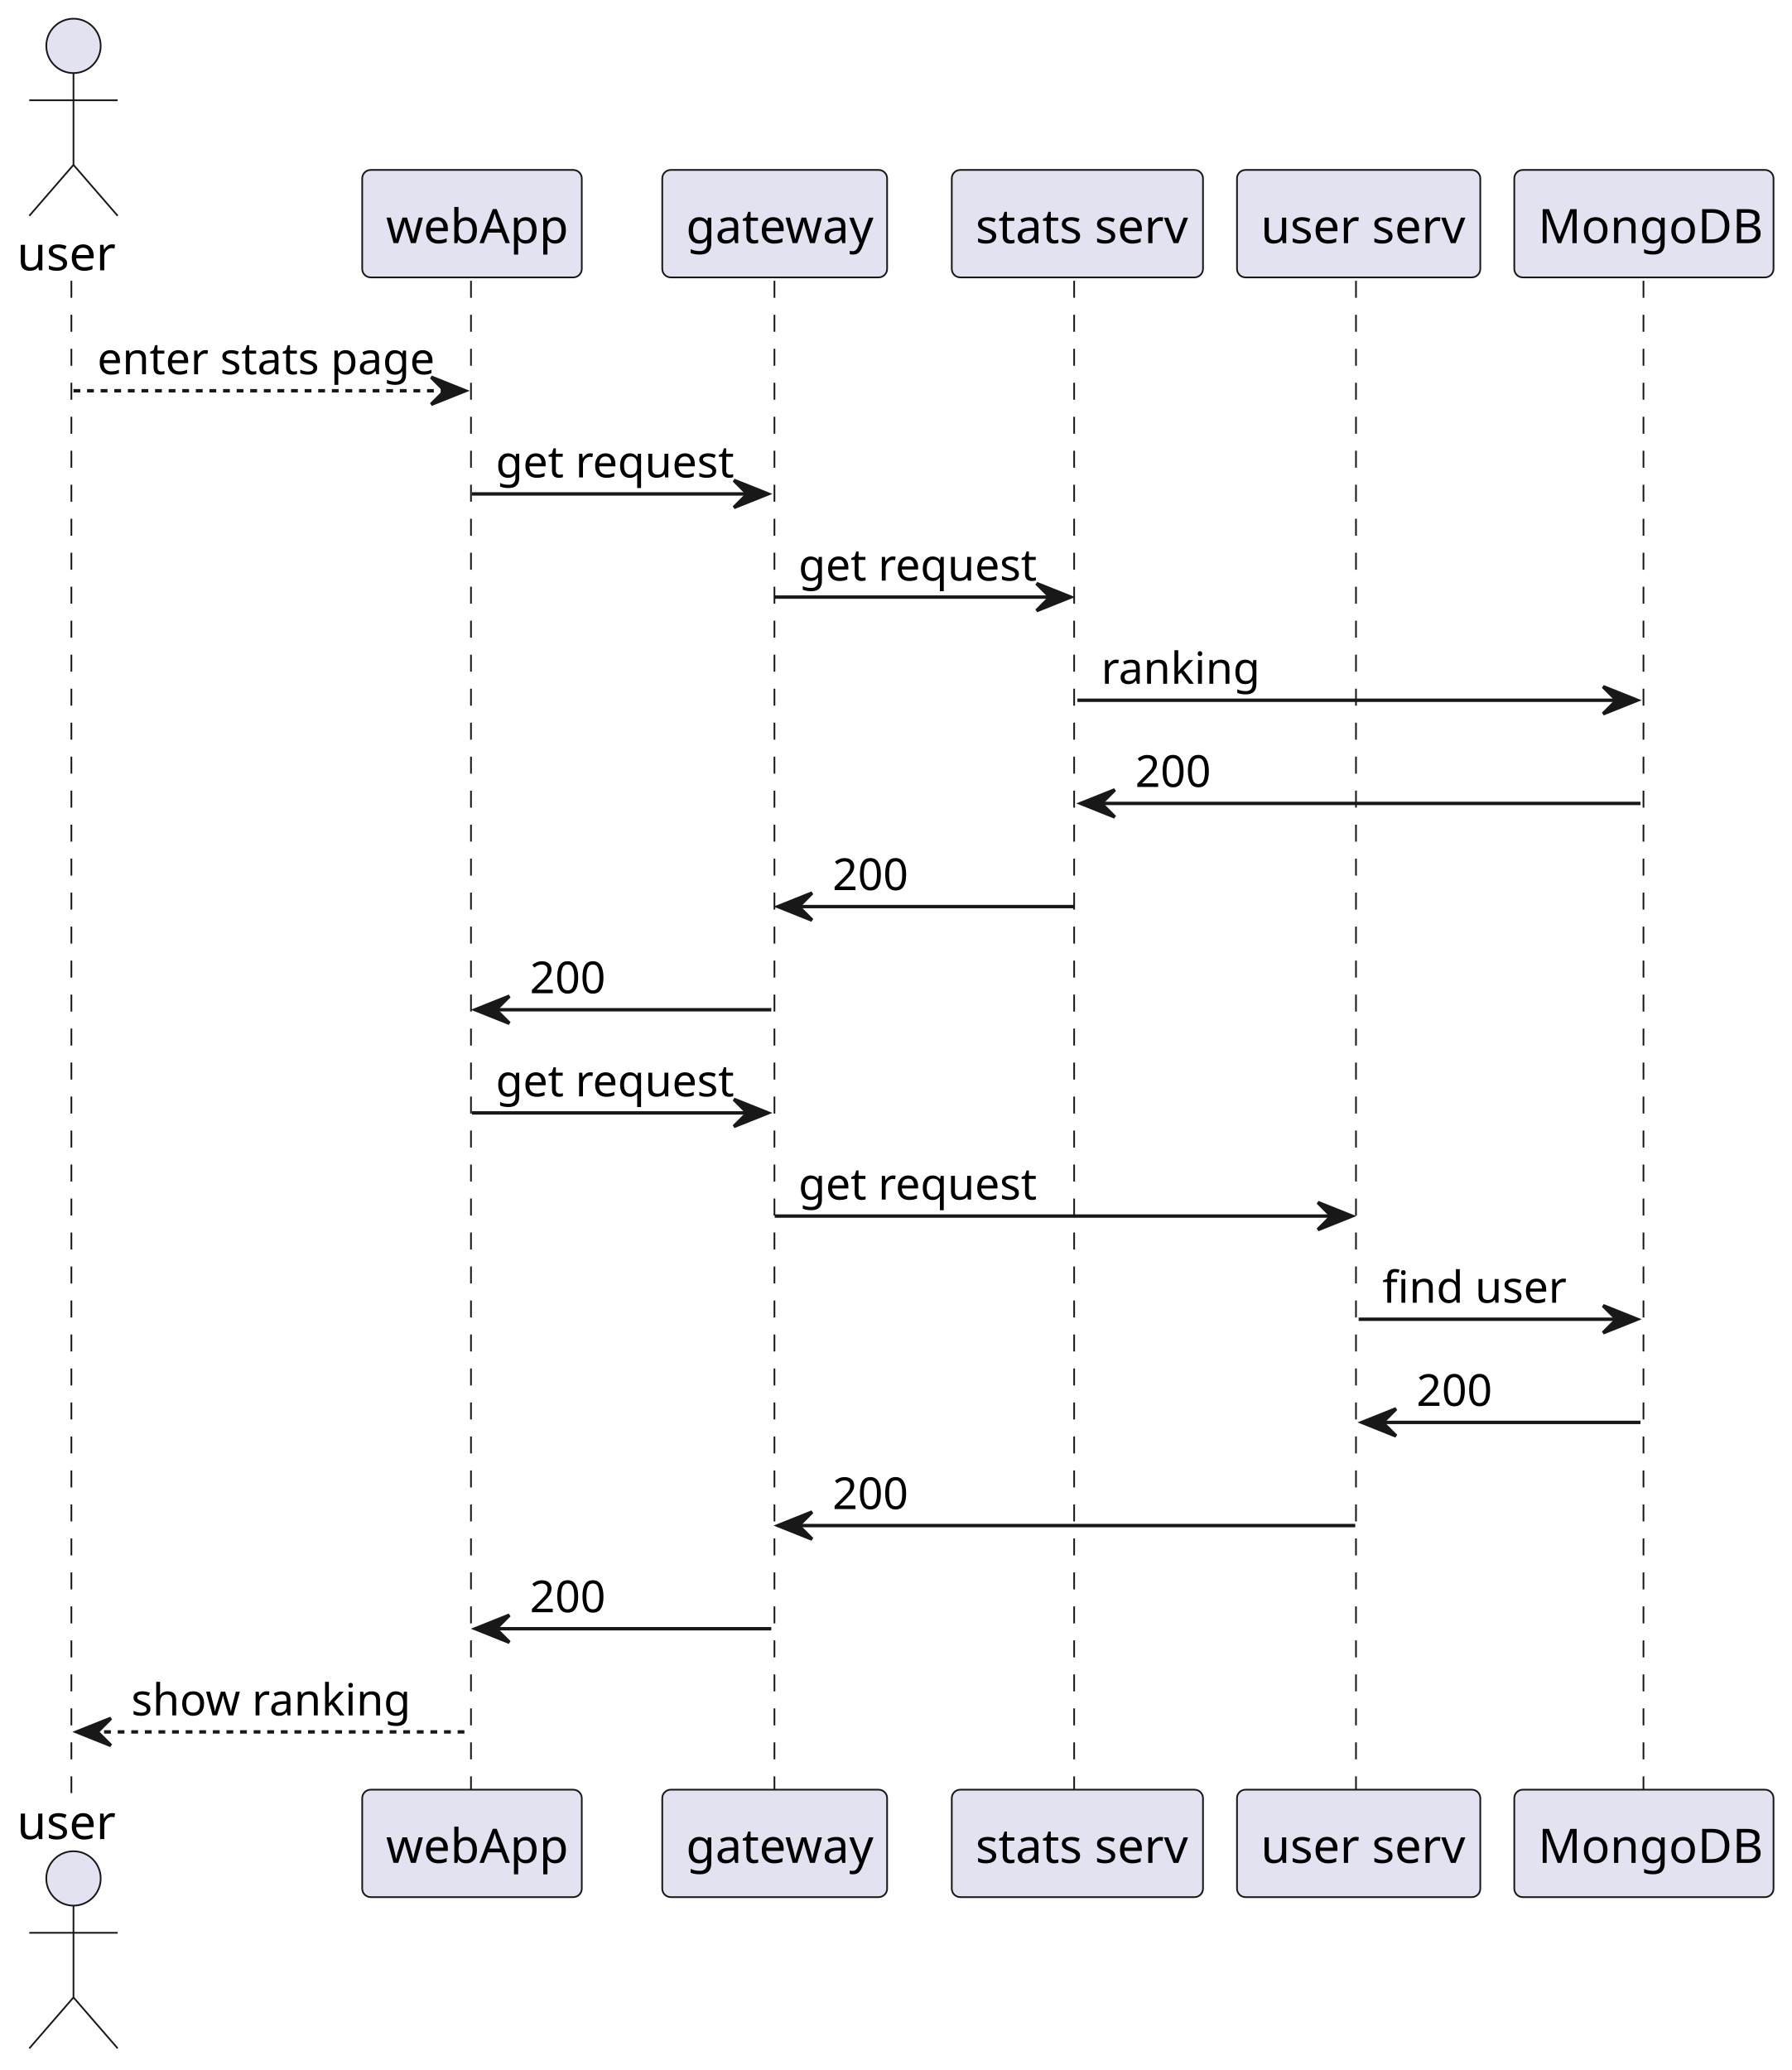
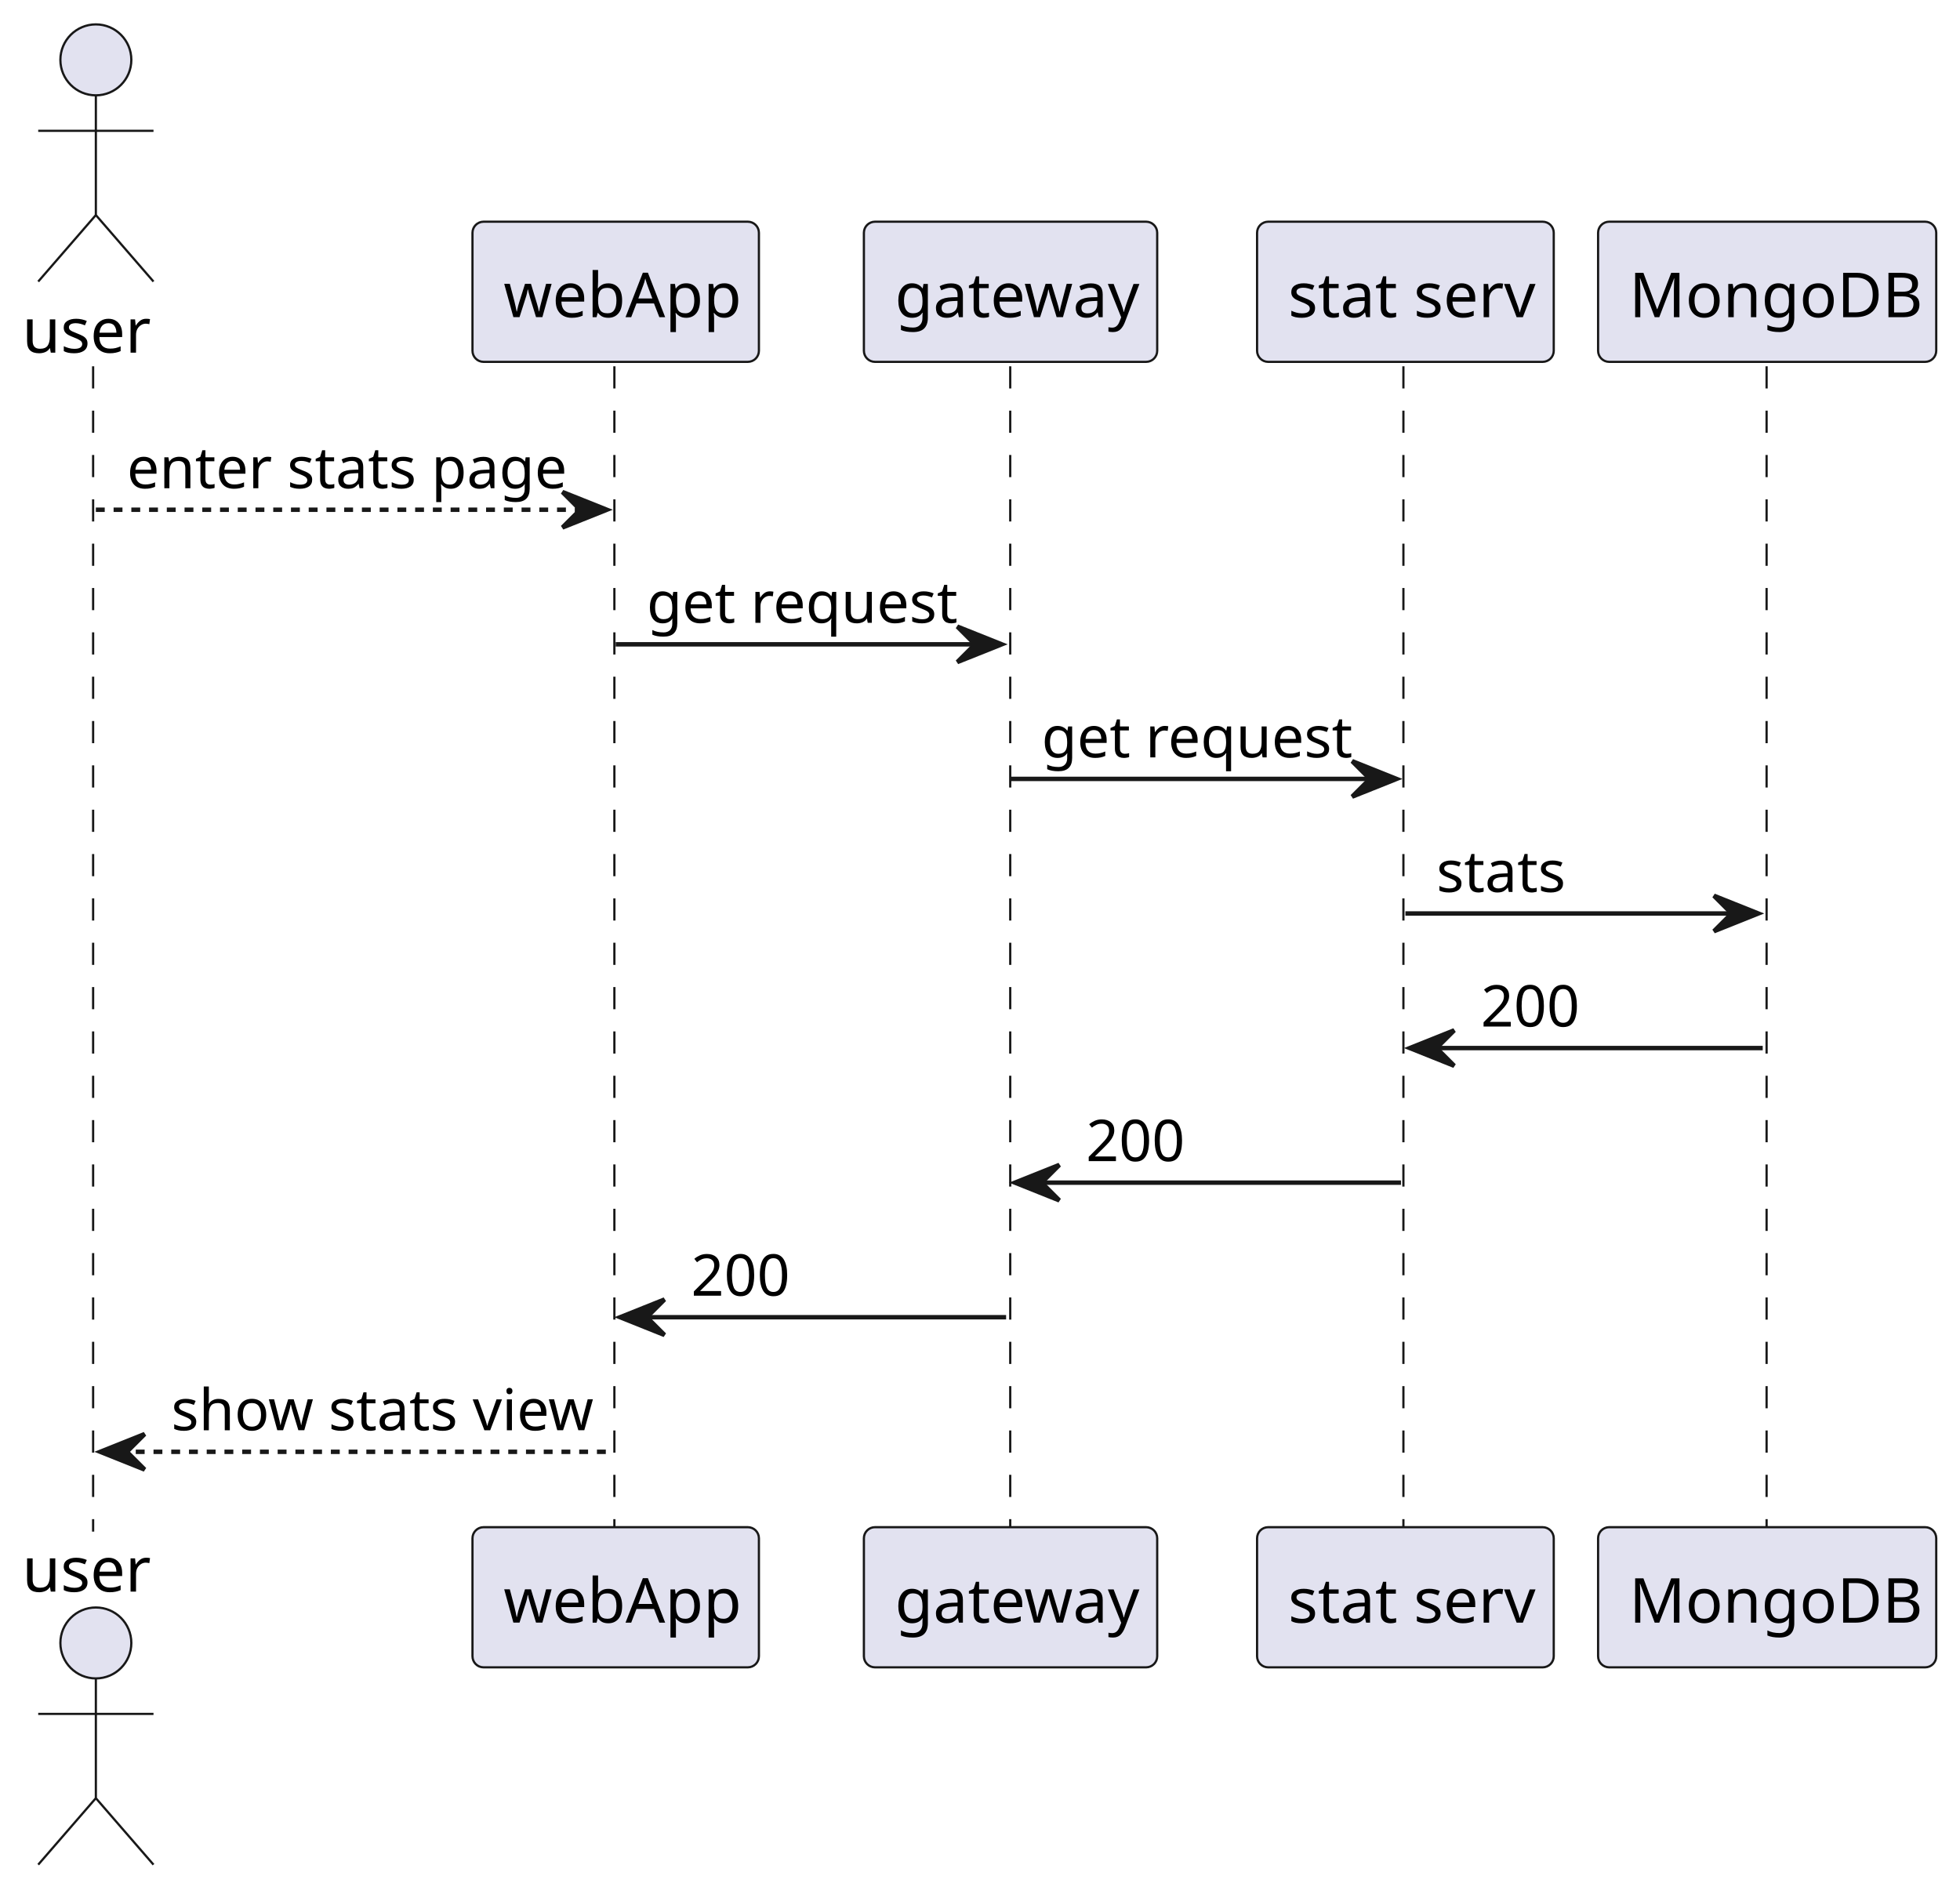
- <svg xmlns="http://www.w3.org/2000/svg" contentStyleType="text/css" height="609px" preserveAspectRatio="none" style="width:527px;height:609px;background:#FFFFFF;" version="1.1" viewBox="0 0 527 609" width="527px" zoomAndPan="magnify">
+ <svg xmlns="http://www.w3.org/2000/svg" contentStyleType="text/css" height="427px" preserveAspectRatio="none" style="width:442px;height:427px;background:#FFFFFF;" version="1.1" viewBox="0 0 442 427" width="442px" zoomAndPan="magnify">
  <defs />
  <g>
-     <line style="stroke:#181818;stroke-width:0.5;stroke-dasharray:5.0,5.0;" x1="21" x2="21" y1="82.609" y2="527.531" />
-     <line style="stroke:#181818;stroke-width:0.5;stroke-dasharray:5.0,5.0;" x1="138.549" x2="138.549" y1="82.609" y2="527.531" />
-     <line style="stroke:#181818;stroke-width:0.5;stroke-dasharray:5.0,5.0;" x1="227.817" x2="227.817" y1="82.609" y2="527.531" />
-     <line style="stroke:#181818;stroke-width:0.5;stroke-dasharray:5.0,5.0;" x1="315.982" x2="315.982" y1="82.609" y2="527.531" />
-     <line style="stroke:#181818;stroke-width:0.5;stroke-dasharray:5.0,5.0;" x1="398.886" x2="398.886" y1="82.609" y2="527.531" />
-     <line style="stroke:#181818;stroke-width:0.5;stroke-dasharray:5.0,5.0;" x1="483.458" x2="483.458" y1="82.609" y2="527.531" />
+     <line style="stroke:#181818;stroke-width:0.5;stroke-dasharray:5.0,5.0;" x1="21" x2="21" y1="82.609" y2="345.422" />
+     <line style="stroke:#181818;stroke-width:0.5;stroke-dasharray:5.0,5.0;" x1="138.549" x2="138.549" y1="82.609" y2="345.422" />
+     <line style="stroke:#181818;stroke-width:0.5;stroke-dasharray:5.0,5.0;" x1="227.817" x2="227.817" y1="82.609" y2="345.422" />
+     <line style="stroke:#181818;stroke-width:0.5;stroke-dasharray:5.0,5.0;" x1="316.482" x2="316.482" y1="82.609" y2="345.422" />
+     <line style="stroke:#181818;stroke-width:0.5;stroke-dasharray:5.0,5.0;" x1="398.386" x2="398.386" y1="82.609" y2="345.422" />
    <text fill="#000000" font-family="sans-serif" font-size="14" lengthAdjust="spacing" textLength="27.234" x="5" y="79.533">user</text>
    <ellipse cx="21.617" cy="13.5" fill="#E2E2F0" rx="8" ry="8" style="stroke:#181818;stroke-width:0.5;" />
    <path d="M21.617,21.5 L21.617,48.5 M8.617,29.5 L34.617,29.5 M21.617,48.5 L8.617,63.5 M21.617,48.5 L34.617,63.5 " fill="none" style="stroke:#181818;stroke-width:0.5;" />
-     <text fill="#000000" font-family="sans-serif" font-size="14" lengthAdjust="spacing" textLength="27.234" x="5" y="541.064">user</text>
-     <ellipse cx="21.617" cy="552.641" fill="#E2E2F0" rx="8" ry="8" style="stroke:#181818;stroke-width:0.5;" />
-     <path d="M21.617,560.641 L21.617,587.641 M8.617,568.641 L34.617,568.641 M21.617,587.641 L8.617,602.641 M21.617,587.641 L34.617,602.641 " fill="none" style="stroke:#181818;stroke-width:0.5;" />
+     <text fill="#000000" font-family="sans-serif" font-size="14" lengthAdjust="spacing" textLength="27.234" x="5" y="358.955">user</text>
+     <ellipse cx="21.617" cy="370.531" fill="#E2E2F0" rx="8" ry="8" style="stroke:#181818;stroke-width:0.5;" />
+     <path d="M21.617,378.531 L21.617,405.531 M8.617,386.531 L34.617,386.531 M21.617,405.531 L8.617,420.531 M21.617,405.531 L34.617,420.531 " fill="none" style="stroke:#181818;stroke-width:0.5;" />
    <rect fill="#E2E2F0" height="31.609" rx="2.5" ry="2.5" style="stroke:#181818;stroke-width:0.5;" width="64.593" x="106.549" y="50" />
    <text fill="#000000" font-family="sans-serif" font-size="14" lengthAdjust="spacing" textLength="50.593" x="113.549" y="71.533">webApp</text>
-     <rect fill="#E2E2F0" height="31.609" rx="2.5" ry="2.5" style="stroke:#181818;stroke-width:0.5;" width="64.593" x="106.549" y="526.531" />
-     <text fill="#000000" font-family="sans-serif" font-size="14" lengthAdjust="spacing" textLength="50.593" x="113.549" y="548.064">webApp</text>
+     <rect fill="#E2E2F0" height="31.609" rx="2.5" ry="2.5" style="stroke:#181818;stroke-width:0.5;" width="64.593" x="106.549" y="344.422" />
+     <text fill="#000000" font-family="sans-serif" font-size="14" lengthAdjust="spacing" textLength="50.593" x="113.549" y="365.955">webApp</text>
    <rect fill="#E2E2F0" height="31.609" rx="2.5" ry="2.5" style="stroke:#181818;stroke-width:0.5;" width="66.144" x="194.817" y="50" />
    <text fill="#000000" font-family="sans-serif" font-size="14" lengthAdjust="spacing" textLength="52.145" x="201.817" y="71.533">gateway</text>
-     <rect fill="#E2E2F0" height="31.609" rx="2.5" ry="2.5" style="stroke:#181818;stroke-width:0.5;" width="66.144" x="194.817" y="526.531" />
-     <text fill="#000000" font-family="sans-serif" font-size="14" lengthAdjust="spacing" textLength="52.145" x="201.817" y="548.064">gateway</text>
-     <rect fill="#E2E2F0" height="31.609" rx="2.5" ry="2.5" style="stroke:#181818;stroke-width:0.5;" width="73.903" x="279.982" y="50" />
-     <text fill="#000000" font-family="sans-serif" font-size="14" lengthAdjust="spacing" textLength="59.903" x="286.982" y="71.533">stats serv</text>
-     <rect fill="#E2E2F0" height="31.609" rx="2.5" ry="2.5" style="stroke:#181818;stroke-width:0.5;" width="73.903" x="279.982" y="526.531" />
-     <text fill="#000000" font-family="sans-serif" font-size="14" lengthAdjust="spacing" textLength="59.903" x="286.982" y="548.064">stats serv</text>
-     <rect fill="#E2E2F0" height="31.609" rx="2.5" ry="2.5" style="stroke:#181818;stroke-width:0.5;" width="71.572" x="363.886" y="50" />
-     <text fill="#000000" font-family="sans-serif" font-size="14" lengthAdjust="spacing" textLength="57.572" x="370.886" y="71.533">user serv</text>
-     <rect fill="#E2E2F0" height="31.609" rx="2.5" ry="2.5" style="stroke:#181818;stroke-width:0.5;" width="71.572" x="363.886" y="526.531" />
-     <text fill="#000000" font-family="sans-serif" font-size="14" lengthAdjust="spacing" textLength="57.572" x="370.886" y="548.064">user serv</text>
-     <rect fill="#E2E2F0" height="31.609" rx="2.5" ry="2.5" style="stroke:#181818;stroke-width:0.5;" width="76.255" x="445.458" y="50" />
-     <text fill="#000000" font-family="sans-serif" font-size="14" lengthAdjust="spacing" textLength="62.255" x="452.458" y="71.533">MongoDB</text>
-     <rect fill="#E2E2F0" height="31.609" rx="2.5" ry="2.5" style="stroke:#181818;stroke-width:0.5;" width="76.255" x="445.458" y="526.531" />
-     <text fill="#000000" font-family="sans-serif" font-size="14" lengthAdjust="spacing" textLength="62.255" x="452.458" y="548.064">MongoDB</text>
+     <rect fill="#E2E2F0" height="31.609" rx="2.5" ry="2.5" style="stroke:#181818;stroke-width:0.5;" width="66.144" x="194.817" y="344.422" />
+     <text fill="#000000" font-family="sans-serif" font-size="14" lengthAdjust="spacing" textLength="52.145" x="201.817" y="365.955">gateway</text>
+     <rect fill="#E2E2F0" height="31.609" rx="2.5" ry="2.5" style="stroke:#181818;stroke-width:0.5;" width="66.903" x="283.482" y="50" />
+     <text fill="#000000" font-family="sans-serif" font-size="14" lengthAdjust="spacing" textLength="52.903" x="290.482" y="71.533">stat serv</text>
+     <rect fill="#E2E2F0" height="31.609" rx="2.5" ry="2.5" style="stroke:#181818;stroke-width:0.5;" width="66.903" x="283.482" y="344.422" />
+     <text fill="#000000" font-family="sans-serif" font-size="14" lengthAdjust="spacing" textLength="52.903" x="290.482" y="365.955">stat serv</text>
+     <rect fill="#E2E2F0" height="31.609" rx="2.5" ry="2.5" style="stroke:#181818;stroke-width:0.5;" width="76.255" x="360.386" y="50" />
+     <text fill="#000000" font-family="sans-serif" font-size="14" lengthAdjust="spacing" textLength="62.255" x="367.386" y="71.533">MongoDB</text>
+     <rect fill="#E2E2F0" height="31.609" rx="2.5" ry="2.5" style="stroke:#181818;stroke-width:0.5;" width="76.255" x="360.386" y="344.422" />
+     <text fill="#000000" font-family="sans-serif" font-size="14" lengthAdjust="spacing" textLength="62.255" x="367.386" y="365.955">MongoDB</text>
    <polygon fill="#181818" points="126.845,110.961,136.845,114.961,126.845,118.961,130.845,114.961" style="stroke:#181818;stroke-width:1.0;" />
    <line style="stroke:#181818;stroke-width:1.0;stroke-dasharray:2.0,2.0;" x1="21.617" x2="132.845" y1="114.961" y2="114.961" />
    <text fill="#000000" font-family="sans-serif" font-size="13" lengthAdjust="spacing" textLength="93.228" x="28.617" y="110.105">enter stats page</text>
    <polygon fill="#181818" points="215.89,141.312,225.89,145.312,215.89,149.312,219.89,145.312" style="stroke:#181818;stroke-width:1.0;" />
    <line style="stroke:#181818;stroke-width:1.0;" x1="138.845" x2="221.89" y1="145.312" y2="145.312" />
    <text fill="#000000" font-family="sans-serif" font-size="13" lengthAdjust="spacing" textLength="65.044" x="145.845" y="140.456">get request</text>
    <polygon fill="#181818" points="304.934,171.664,314.934,175.664,304.934,179.664,308.934,175.664" style="stroke:#181818;stroke-width:1.0;" />
    <line style="stroke:#181818;stroke-width:1.0;" x1="227.89" x2="310.934" y1="175.664" y2="175.664" />
    <text fill="#000000" font-family="sans-serif" font-size="13" lengthAdjust="spacing" textLength="65.044" x="234.89" y="170.808">get request</text>
-     <polygon fill="#181818" points="471.585,202.016,481.585,206.016,471.585,210.016,475.585,206.016" style="stroke:#181818;stroke-width:1.0;" />
-     <line style="stroke:#181818;stroke-width:1.0;" x1="316.934" x2="477.585" y1="206.016" y2="206.016" />
-     <text fill="#000000" font-family="sans-serif" font-size="13" lengthAdjust="spacing" textLength="42.637" x="323.934" y="201.159">ranking</text>
+     <polygon fill="#181818" points="386.513,202.016,396.513,206.016,386.513,210.016,390.513,206.016" style="stroke:#181818;stroke-width:1.0;" />
+     <line style="stroke:#181818;stroke-width:1.0;" x1="316.934" x2="392.513" y1="206.016" y2="206.016" />
+     <text fill="#000000" font-family="sans-serif" font-size="13" lengthAdjust="spacing" textLength="27.454" x="323.934" y="201.159">stats</text>
    <polygon fill="#181818" points="327.934,232.367,317.934,236.367,327.934,240.367,323.934,236.367" style="stroke:#181818;stroke-width:1.0;" />
-     <line style="stroke:#181818;stroke-width:1.0;" x1="321.934" x2="482.585" y1="236.367" y2="236.367" />
+     <line style="stroke:#181818;stroke-width:1.0;" x1="321.934" x2="397.513" y1="236.367" y2="236.367" />
    <text fill="#000000" font-family="sans-serif" font-size="13" lengthAdjust="spacing" textLength="21.69" x="333.934" y="231.511">200</text>
    <polygon fill="#181818" points="238.89,262.719,228.89,266.719,238.89,270.719,234.89,266.719" style="stroke:#181818;stroke-width:1.0;" />
    <line style="stroke:#181818;stroke-width:1.0;" x1="232.89" x2="315.934" y1="266.719" y2="266.719" />
    <text fill="#000000" font-family="sans-serif" font-size="13" lengthAdjust="spacing" textLength="21.69" x="244.89" y="261.862">200</text>
    <polygon fill="#181818" points="149.845,293.07,139.845,297.07,149.845,301.07,145.845,297.07" style="stroke:#181818;stroke-width:1.0;" />
    <line style="stroke:#181818;stroke-width:1.0;" x1="143.845" x2="226.89" y1="297.07" y2="297.07" />
    <text fill="#000000" font-family="sans-serif" font-size="13" lengthAdjust="spacing" textLength="21.69" x="155.845" y="292.214">200</text>
-     <polygon fill="#181818" points="215.89,323.422,225.89,327.422,215.89,331.422,219.89,327.422" style="stroke:#181818;stroke-width:1.0;" />
-     <line style="stroke:#181818;stroke-width:1.0;" x1="138.845" x2="221.89" y1="327.422" y2="327.422" />
-     <text fill="#000000" font-family="sans-serif" font-size="13" lengthAdjust="spacing" textLength="65.044" x="145.845" y="322.565">get request</text>
-     <polygon fill="#181818" points="387.672,353.773,397.672,357.773,387.672,361.773,391.672,357.773" style="stroke:#181818;stroke-width:1.0;" />
-     <line style="stroke:#181818;stroke-width:1.0;" x1="227.89" x2="393.672" y1="357.773" y2="357.773" />
-     <text fill="#000000" font-family="sans-serif" font-size="13" lengthAdjust="spacing" textLength="65.044" x="234.89" y="352.917">get request</text>
-     <polygon fill="#181818" points="471.585,384.125,481.585,388.125,471.585,392.125,475.585,388.125" style="stroke:#181818;stroke-width:1.0;" />
-     <line style="stroke:#181818;stroke-width:1.0;" x1="399.672" x2="477.585" y1="388.125" y2="388.125" />
-     <text fill="#000000" font-family="sans-serif" font-size="13" lengthAdjust="spacing" textLength="49.861" x="406.672" y="383.269">find user</text>
-     <polygon fill="#181818" points="410.672,414.477,400.672,418.477,410.672,422.477,406.672,418.477" style="stroke:#181818;stroke-width:1.0;" />
-     <line style="stroke:#181818;stroke-width:1.0;" x1="404.672" x2="482.585" y1="418.477" y2="418.477" />
-     <text fill="#000000" font-family="sans-serif" font-size="13" lengthAdjust="spacing" textLength="21.69" x="416.672" y="413.62">200</text>
-     <polygon fill="#181818" points="238.89,444.828,228.89,448.828,238.89,452.828,234.89,448.828" style="stroke:#181818;stroke-width:1.0;" />
-     <line style="stroke:#181818;stroke-width:1.0;" x1="232.89" x2="398.672" y1="448.828" y2="448.828" />
-     <text fill="#000000" font-family="sans-serif" font-size="13" lengthAdjust="spacing" textLength="21.69" x="244.89" y="443.972">200</text>
-     <polygon fill="#181818" points="149.845,475.18,139.845,479.18,149.845,483.18,145.845,479.18" style="stroke:#181818;stroke-width:1.0;" />
-     <line style="stroke:#181818;stroke-width:1.0;" x1="143.845" x2="226.89" y1="479.18" y2="479.18" />
-     <text fill="#000000" font-family="sans-serif" font-size="13" lengthAdjust="spacing" textLength="21.69" x="155.845" y="474.323">200</text>
-     <polygon fill="#181818" points="32.617,505.531,22.617,509.531,32.617,513.531,28.617,509.531" style="stroke:#181818;stroke-width:1.0;" />
-     <line style="stroke:#181818;stroke-width:1.0;stroke-dasharray:2.0,2.0;" x1="26.617" x2="137.845" y1="509.531" y2="509.531" />
-     <text fill="#000000" font-family="sans-serif" font-size="13" lengthAdjust="spacing" textLength="76.597" x="38.617" y="504.675">show ranking</text>
+     <polygon fill="#181818" points="32.617,323.422,22.617,327.422,32.617,331.422,28.617,327.422" style="stroke:#181818;stroke-width:1.0;" />
+     <line style="stroke:#181818;stroke-width:1.0;stroke-dasharray:2.0,2.0;" x1="26.617" x2="137.845" y1="327.422" y2="327.422" />
+     <text fill="#000000" font-family="sans-serif" font-size="13" lengthAdjust="spacing" textLength="91.032" x="38.617" y="322.565">show stats view</text>
  </g>
</svg>
